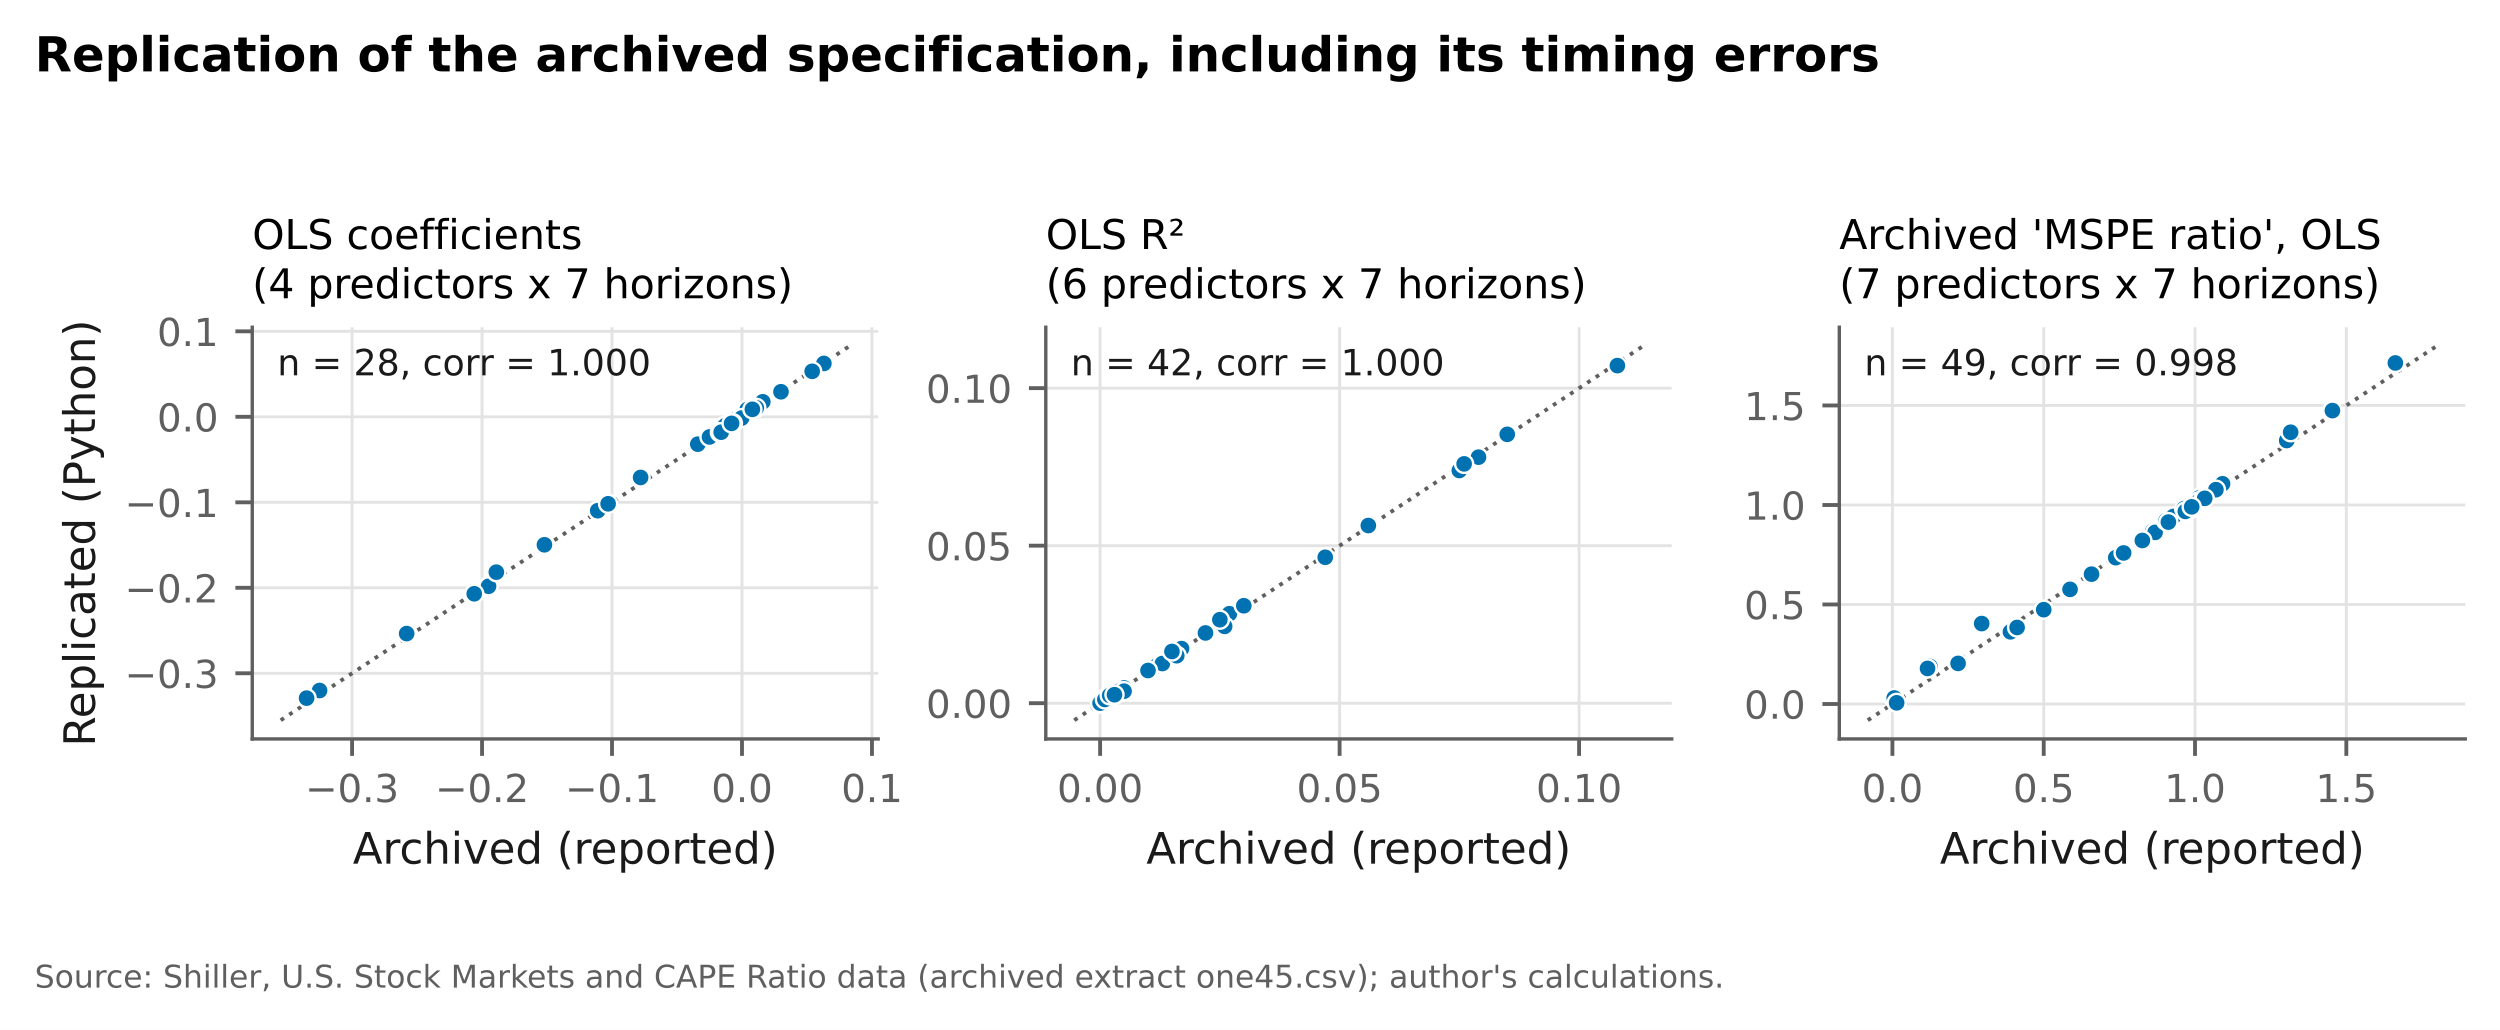
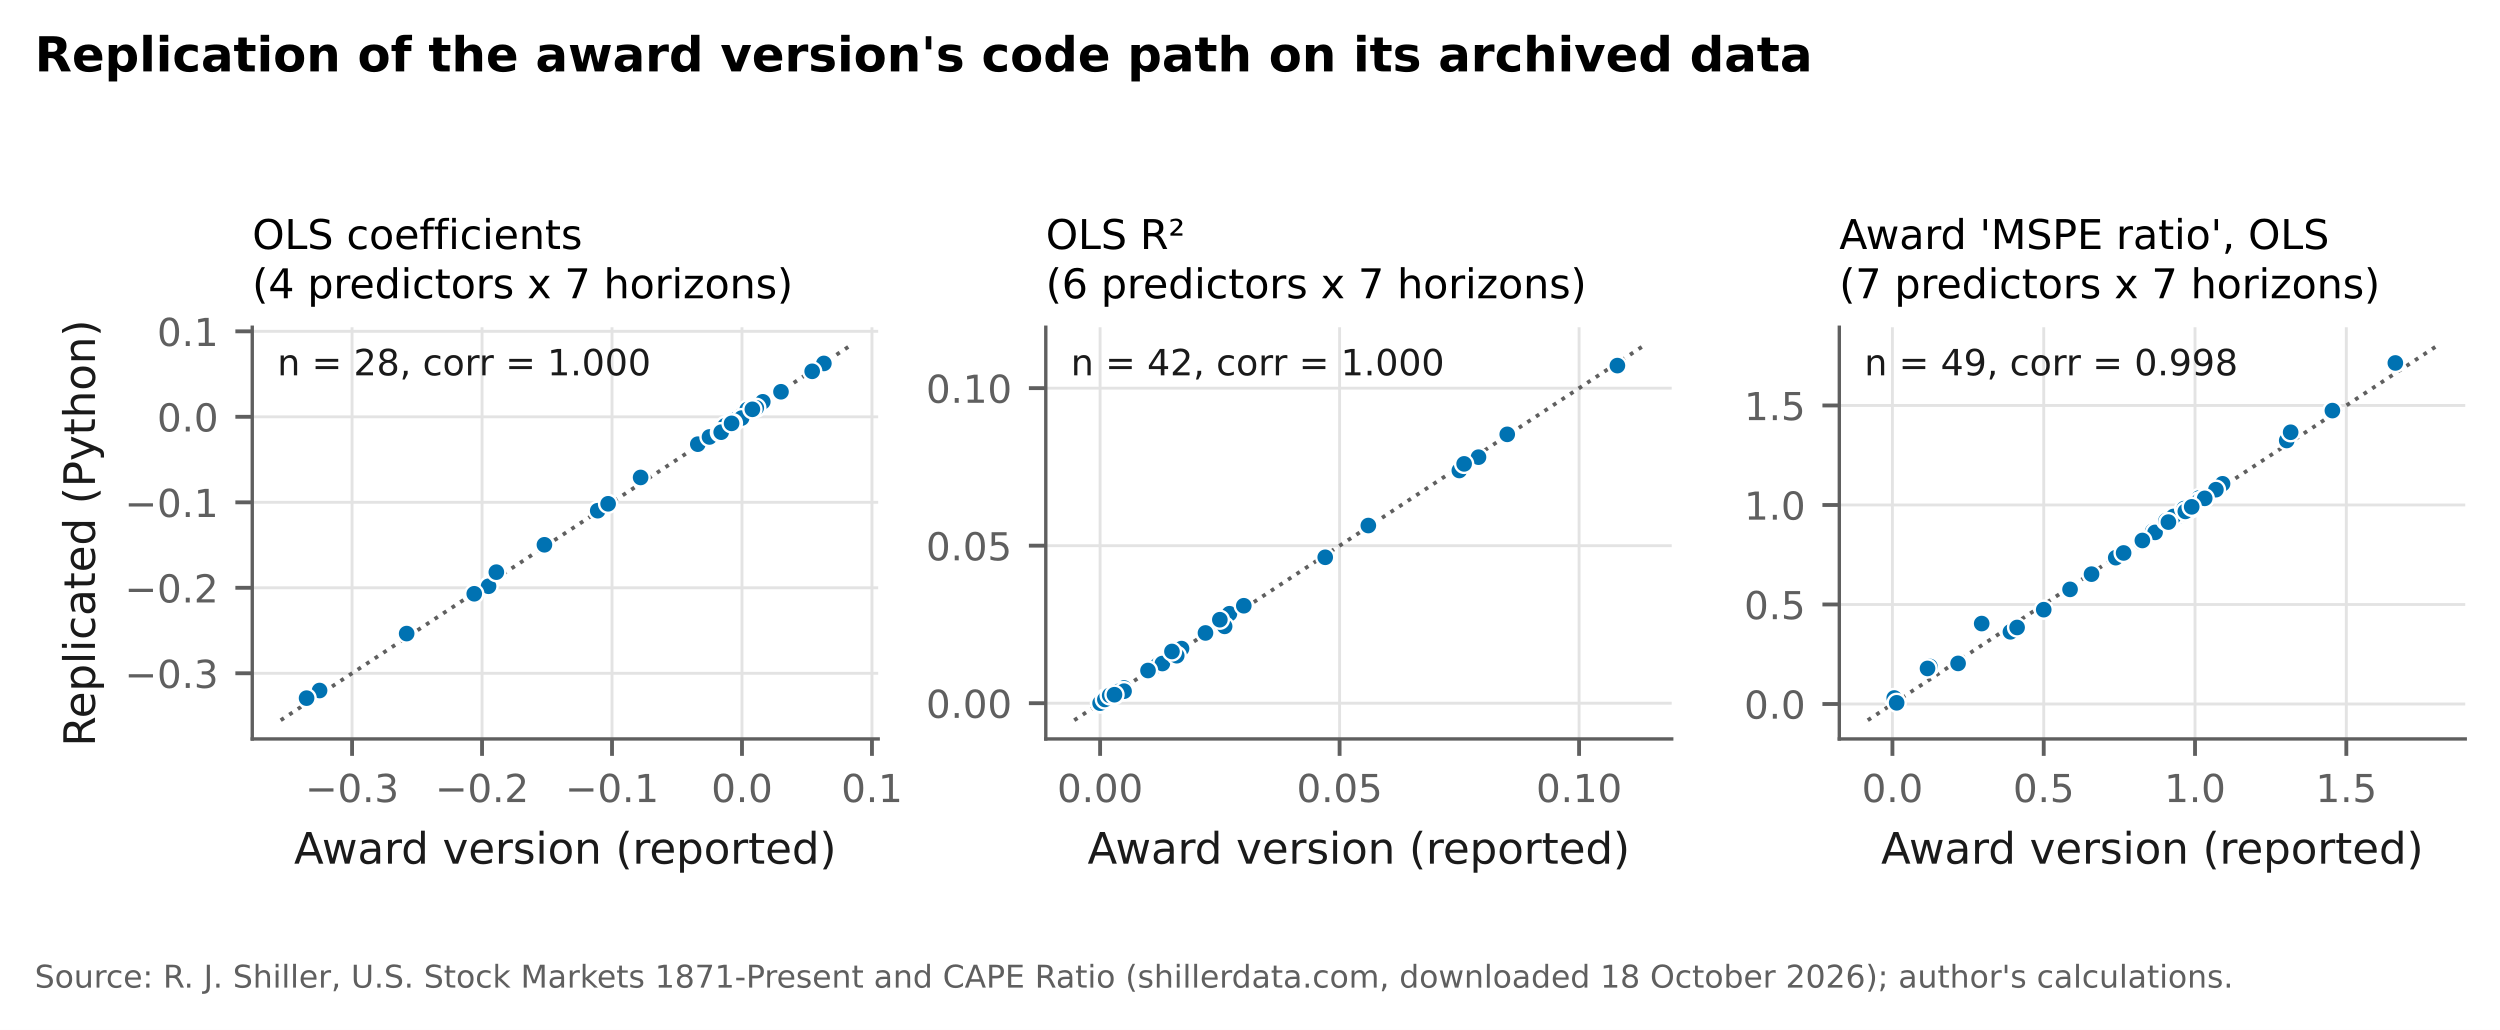
<svg xmlns="http://www.w3.org/2000/svg" xmlns:xlink="http://www.w3.org/1999/xlink" width="517.896pt" height="213.357pt" viewBox="0 0 517.896 213.357" version="1.1">
  <defs>
    <style type="text/css">*{stroke-linejoin: round; stroke-linecap: butt}</style>
  </defs>
  <g id="figure_1">
    <g id="patch_1">
      <path d="M 0 213.357  L 517.896 213.357  L 517.896 0  L 0 0  z " style="fill: #ffffff" />
    </g>
    <g id="axes_1">
      <g id="patch_2">
        <path d="M 52.258 153.078  L 181.924 153.078  L 181.924 67.789  L 52.258 67.789  z " style="fill: #ffffff" />
      </g>
      <g id="matplotlib.axis_1">
        <g id="xtick_1">
          <g id="line2d_1">
            <path d="M 72.934 153.078  L 72.934 67.789  " clip-path="url(#pce6f2f09d0)" style="fill: none; stroke: #e3e3e3; stroke-width: 0.6; stroke-linecap: square" />
          </g>
          <g id="line2d_2">
            <defs>
              <path id="m16f3907c22" d="M 0 0  L 0 3.5  " style="stroke: #5f5f5f; stroke-width: 0.8" />
            </defs>
            <g>
              <use xlink:href="#m16f3907c22" x="72.934" y="153.078" style="fill: #5f5f5f; stroke: #5f5f5f; stroke-width: 0.8" />
            </g>
          </g>
          <g id="text_1">
            <text style="font-size: 8px; font-family: 'DejaVu Sans'; text-anchor: middle; fill: #5f5f5f" x="72.934" y="166.156" transform="rotate(-0 72.9339 166.156)">−0.3</text>
          </g>
        </g>
        <g id="xtick_2">
          <g id="line2d_3">
            <path d="M 99.859 153.078  L 99.859 67.789  " clip-path="url(#pce6f2f09d0)" style="fill: none; stroke: #e3e3e3; stroke-width: 0.6; stroke-linecap: square" />
          </g>
          <g id="line2d_4">
            <g>
              <use xlink:href="#m16f3907c22" x="99.859" y="153.078" style="fill: #5f5f5f; stroke: #5f5f5f; stroke-width: 0.8" />
            </g>
          </g>
          <g id="text_2">
            <text style="font-size: 8px; font-family: 'DejaVu Sans'; text-anchor: middle; fill: #5f5f5f" x="99.859" y="166.156" transform="rotate(-0 99.85902 166.156)">−0.2</text>
          </g>
        </g>
        <g id="xtick_3">
          <g id="line2d_5">
            <path d="M 126.784 153.078  L 126.784 67.789  " clip-path="url(#pce6f2f09d0)" style="fill: none; stroke: #e3e3e3; stroke-width: 0.6; stroke-linecap: square" />
          </g>
          <g id="line2d_6">
            <g>
              <use xlink:href="#m16f3907c22" x="126.784" y="153.078" style="fill: #5f5f5f; stroke: #5f5f5f; stroke-width: 0.8" />
            </g>
          </g>
          <g id="text_3">
            <text style="font-size: 8px; font-family: 'DejaVu Sans'; text-anchor: middle; fill: #5f5f5f" x="126.784" y="166.156" transform="rotate(-0 126.7841 166.156)">−0.1</text>
          </g>
        </g>
        <g id="xtick_4">
          <g id="line2d_7">
            <path d="M 153.709 153.078  L 153.709 67.789  " clip-path="url(#pce6f2f09d0)" style="fill: none; stroke: #e3e3e3; stroke-width: 0.6; stroke-linecap: square" />
          </g>
          <g id="line2d_8">
            <g>
              <use xlink:href="#m16f3907c22" x="153.709" y="153.078" style="fill: #5f5f5f; stroke: #5f5f5f; stroke-width: 0.8" />
            </g>
          </g>
          <g id="text_4">
            <text style="font-size: 8px; font-family: 'DejaVu Sans'; text-anchor: middle; fill: #5f5f5f" x="153.709" y="166.156" transform="rotate(-0 153.7092 166.156)">0.0</text>
          </g>
        </g>
        <g id="xtick_5">
          <g id="line2d_9">
            <path d="M 180.634 153.078  L 180.634 67.789  " clip-path="url(#pce6f2f09d0)" style="fill: none; stroke: #e3e3e3; stroke-width: 0.6; stroke-linecap: square" />
          </g>
          <g id="line2d_10">
            <g>
              <use xlink:href="#m16f3907c22" x="180.634" y="153.078" style="fill: #5f5f5f; stroke: #5f5f5f; stroke-width: 0.8" />
            </g>
          </g>
          <g id="text_5">
            <text style="font-size: 8px; font-family: 'DejaVu Sans'; text-anchor: middle; fill: #5f5f5f" x="180.634" y="166.156" transform="rotate(-0 180.6344 166.156)">0.1</text>
          </g>
        </g>
        <g id="text_6">
-           <text style="font-size: 9px; font-family: 'DejaVu Sans'; text-anchor: middle; fill: #1a1a1a" x="117.091" y="178.916" transform="rotate(-0 117.0911 178.9165)">Archived (reported)</text>
+           <text style="font-size: 9px; font-family: 'DejaVu Sans'; text-anchor: middle; fill: #1a1a1a" x="117.091" y="178.916" transform="rotate(-0 117.0911 178.9165)">Award version (reported)</text>
        </g>
      </g>
      <g id="matplotlib.axis_2">
        <g id="ytick_1">
          <g id="line2d_11">
            <path d="M 52.258 139.478  L 181.924 139.478  " clip-path="url(#pce6f2f09d0)" style="fill: none; stroke: #e3e3e3; stroke-width: 0.6; stroke-linecap: square" />
          </g>
          <g id="line2d_12">
            <defs>
              <path id="m67953c9708" d="M 0 0  L -3.5 0  " style="stroke: #5f5f5f; stroke-width: 0.8" />
            </defs>
            <g>
              <use xlink:href="#m67953c9708" x="52.258" y="139.478" style="fill: #5f5f5f; stroke: #5f5f5f; stroke-width: 0.8" />
            </g>
          </g>
          <g id="text_7">
            <text style="font-size: 8px; font-family: 'DejaVu Sans'; text-anchor: end; fill: #5f5f5f" x="45.258" y="142.517" transform="rotate(-0 45.25811 142.5172)">−0.3</text>
          </g>
        </g>
        <g id="ytick_2">
          <g id="line2d_13">
            <path d="M 52.258 121.768  L 181.924 121.768  " clip-path="url(#pce6f2f09d0)" style="fill: none; stroke: #e3e3e3; stroke-width: 0.6; stroke-linecap: square" />
          </g>
          <g id="line2d_14">
            <g>
              <use xlink:href="#m67953c9708" x="52.258" y="121.768" style="fill: #5f5f5f; stroke: #5f5f5f; stroke-width: 0.8" />
            </g>
          </g>
          <g id="text_8">
            <text style="font-size: 8px; font-family: 'DejaVu Sans'; text-anchor: end; fill: #5f5f5f" x="45.258" y="124.807" transform="rotate(-0 45.25811 124.807)">−0.2</text>
          </g>
        </g>
        <g id="ytick_3">
          <g id="line2d_15">
            <path d="M 52.258 104.058  L 181.924 104.058  " clip-path="url(#pce6f2f09d0)" style="fill: none; stroke: #e3e3e3; stroke-width: 0.6; stroke-linecap: square" />
          </g>
          <g id="line2d_16">
            <g>
              <use xlink:href="#m67953c9708" x="52.258" y="104.058" style="fill: #5f5f5f; stroke: #5f5f5f; stroke-width: 0.8" />
            </g>
          </g>
          <g id="text_9">
            <text style="font-size: 8px; font-family: 'DejaVu Sans'; text-anchor: end; fill: #5f5f5f" x="45.258" y="107.097" transform="rotate(-0 45.25811 107.0967)">−0.1</text>
          </g>
        </g>
        <g id="ytick_4">
          <g id="line2d_17">
            <path d="M 52.258 86.347  L 181.924 86.347  " clip-path="url(#pce6f2f09d0)" style="fill: none; stroke: #e3e3e3; stroke-width: 0.6; stroke-linecap: square" />
          </g>
          <g id="line2d_18">
            <g>
              <use xlink:href="#m67953c9708" x="52.258" y="86.347" style="fill: #5f5f5f; stroke: #5f5f5f; stroke-width: 0.8" />
            </g>
          </g>
          <g id="text_10">
            <text style="font-size: 8px; font-family: 'DejaVu Sans'; text-anchor: end; fill: #5f5f5f" x="45.258" y="89.386" transform="rotate(-0 45.25811 89.38647)">0.0</text>
          </g>
        </g>
        <g id="ytick_5">
          <g id="line2d_19">
            <path d="M 52.258 68.637  L 181.924 68.637  " clip-path="url(#pce6f2f09d0)" style="fill: none; stroke: #e3e3e3; stroke-width: 0.6; stroke-linecap: square" />
          </g>
          <g id="line2d_20">
            <g>
              <use xlink:href="#m67953c9708" x="52.258" y="68.637" style="fill: #5f5f5f; stroke: #5f5f5f; stroke-width: 0.8" />
            </g>
          </g>
          <g id="text_11">
            <text style="font-size: 8px; font-family: 'DejaVu Sans'; text-anchor: end; fill: #5f5f5f" x="45.258" y="71.676" transform="rotate(-0 45.25811 71.67621)">0.1</text>
          </g>
        </g>
        <g id="text_12">
          <text style="font-size: 9px; font-family: 'DejaVu Sans'; text-anchor: middle; fill: #1a1a1a" x="19.67" y="110.433" transform="rotate(-90 19.66975 110.4334)">Replicated (Python)</text>
        </g>
      </g>
      <g id="line2d_21">
        <path d="M 58.152 149.201  L 176.03 71.666  " clip-path="url(#pce6f2f09d0)" style="fill: none; stroke-dasharray: 0.8,1.32; stroke-dashoffset: 0; stroke: #5f5f5f; stroke-width: 0.8" />
      </g>
      <g id="patch_3">
        <path d="M 52.258 153.078  L 52.258 67.789  " style="fill: none; stroke: #5f5f5f; stroke-width: 0.7; stroke-linejoin: miter; stroke-linecap: square" />
      </g>
      <g id="patch_4">
        <path d="M 52.258 153.078  L 181.924 153.078  " style="fill: none; stroke: #5f5f5f; stroke-width: 0.7; stroke-linejoin: miter; stroke-linecap: square" />
      </g>
      <g id="PathCollection_1">
        <defs>
          <path id="mcf0f74b75c" d="M 0 1.871  C 0.496 1.871 0.972 1.674 1.323 1.323  C 1.674 0.972 1.871 0.496 1.871 0  C 1.871 -0.496 1.674 -0.972 1.323 -1.323  C 0.972 -1.674 0.496 -1.871 0 -1.871  C -0.496 -1.871 -0.972 -1.674 -1.323 -1.323  C -1.674 -0.972 -1.871 -0.496 -1.871 0  C -1.871 0.496 -1.674 0.972 -1.323 1.323  C -0.972 1.674 -0.496 1.871 0 1.871  z " style="stroke: #ffffff; stroke-width: 0.5" />
        </defs>
        <g clip-path="url(#pce6f2f09d0)">
          <use xlink:href="#mcf0f74b75c" x="152.363" y="86.98" style="fill: #0072b2; stroke: #ffffff; stroke-width: 0.5" />
          <use xlink:href="#mcf0f74b75c" x="144.555" y="92.015" style="fill: #0072b2; stroke: #ffffff; stroke-width: 0.5" />
          <use xlink:href="#mcf0f74b75c" x="146.978" y="90.519" style="fill: #0072b2; stroke: #ffffff; stroke-width: 0.5" />
          <use xlink:href="#mcf0f74b75c" x="150.747" y="88.002" style="fill: #0072b2; stroke: #ffffff; stroke-width: 0.5" />
          <use xlink:href="#mcf0f74b75c" x="153.978" y="85.665" style="fill: #0072b2; stroke: #ffffff; stroke-width: 0.5" />
          <use xlink:href="#mcf0f74b75c" x="150.209" y="88.198" style="fill: #0072b2; stroke: #ffffff; stroke-width: 0.5" />
          <use xlink:href="#mcf0f74b75c" x="158.017" y="83.237" style="fill: #0072b2; stroke: #ffffff; stroke-width: 0.5" />
          <use xlink:href="#mcf0f74b75c" x="123.822" y="105.794" style="fill: #0072b2; stroke: #ffffff; stroke-width: 0.5" />
          <use xlink:href="#mcf0f74b75c" x="112.783" y="112.857" style="fill: #0072b2; stroke: #ffffff; stroke-width: 0.5" />
          <use xlink:href="#mcf0f74b75c" x="125.976" y="104.364" style="fill: #0072b2; stroke: #ffffff; stroke-width: 0.5" />
          <use xlink:href="#mcf0f74b75c" x="154.786" y="84.851" style="fill: #0072b2; stroke: #ffffff; stroke-width: 0.5" />
          <use xlink:href="#mcf0f74b75c" x="156.671" y="84.48" style="fill: #0072b2; stroke: #ffffff; stroke-width: 0.5" />
          <use xlink:href="#mcf0f74b75c" x="149.132" y="89.589" style="fill: #0072b2; stroke: #ffffff; stroke-width: 0.5" />
          <use xlink:href="#mcf0f74b75c" x="149.401" y="89.53" style="fill: #0072b2; stroke: #ffffff; stroke-width: 0.5" />
          <use xlink:href="#mcf0f74b75c" x="170.672" y="75.288" style="fill: #0072b2; stroke: #ffffff; stroke-width: 0.5" />
          <use xlink:href="#mcf0f74b75c" x="168.249" y="76.922" style="fill: #0072b2; stroke: #ffffff; stroke-width: 0.5" />
          <use xlink:href="#mcf0f74b75c" x="161.787" y="81.157" style="fill: #0072b2; stroke: #ffffff; stroke-width: 0.5" />
          <use xlink:href="#mcf0f74b75c" x="153.628" y="86.612" style="fill: #0072b2; stroke: #ffffff; stroke-width: 0.5" />
          <use xlink:href="#mcf0f74b75c" x="151.824" y="87.68" style="fill: #0072b2; stroke: #ffffff; stroke-width: 0.5" />
          <use xlink:href="#mcf0f74b75c" x="155.863" y="84.795" style="fill: #0072b2; stroke: #ffffff; stroke-width: 0.5" />
          <use xlink:href="#mcf0f74b75c" x="151.555" y="87.704" style="fill: #0072b2; stroke: #ffffff; stroke-width: 0.5" />
          <use xlink:href="#mcf0f74b75c" x="101.205" y="121.449" style="fill: #0072b2; stroke: #ffffff; stroke-width: 0.5" />
          <use xlink:href="#mcf0f74b75c" x="98.244" y="123.005" style="fill: #0072b2; stroke: #ffffff; stroke-width: 0.5" />
          <use xlink:href="#mcf0f74b75c" x="84.242" y="131.252" style="fill: #0072b2; stroke: #ffffff; stroke-width: 0.5" />
          <use xlink:href="#mcf0f74b75c" x="66.203" y="143.046" style="fill: #0072b2; stroke: #ffffff; stroke-width: 0.5" />
          <use xlink:href="#mcf0f74b75c" x="63.51" y="144.625" style="fill: #0072b2; stroke: #ffffff; stroke-width: 0.5" />
          <use xlink:href="#mcf0f74b75c" x="102.821" y="118.527" style="fill: #0072b2; stroke: #ffffff; stroke-width: 0.5" />
          <use xlink:href="#mcf0f74b75c" x="132.708" y="98.908" style="fill: #0072b2; stroke: #ffffff; stroke-width: 0.5" />
        </g>
      </g>
      <g id="text_13">
        <text style="font-size: 7.5px; font-family: 'DejaVu Sans'; text-anchor: start; fill: #1a1a1a" x="57.445" y="77.752" transform="rotate(-0 57.44475 77.75152)">n = 28, corr = 1.000</text>
      </g>
      <g id="text_14">
        <text style="font-size: 8.5px; font-family: 'DejaVu Sans'" transform="translate(52.25811 51.5865)">OLS coefficients</text>
        <text style="font-size: 8.5px; font-family: 'DejaVu Sans'" transform="translate(52.25811 61.78883)">(4 predictors x 7 horizons)</text>
      </g>
    </g>
    <g id="axes_2">
      <g id="patch_5">
        <path d="M 216.644 153.078  L 346.31 153.078  L 346.31 67.789  L 216.644 67.789  z " style="fill: #ffffff" />
      </g>
      <g id="matplotlib.axis_3">
        <g id="xtick_6">
          <g id="line2d_22">
            <path d="M 227.896 153.078  L 227.896 67.789  " clip-path="url(#p7e600489c0)" style="fill: none; stroke: #e3e3e3; stroke-width: 0.6; stroke-linecap: square" />
          </g>
          <g id="line2d_23">
            <g>
              <use xlink:href="#m16f3907c22" x="227.896" y="153.078" style="fill: #5f5f5f; stroke: #5f5f5f; stroke-width: 0.8" />
            </g>
          </g>
          <g id="text_15">
            <text style="font-size: 8px; font-family: 'DejaVu Sans'; text-anchor: middle; fill: #5f5f5f" x="227.896" y="166.156" transform="rotate(-0 227.8961 166.156)">0.00</text>
          </g>
        </g>
        <g id="xtick_7">
          <g id="line2d_24">
            <path d="M 277.508 153.078  L 277.508 67.789  " clip-path="url(#p7e600489c0)" style="fill: none; stroke: #e3e3e3; stroke-width: 0.6; stroke-linecap: square" />
          </g>
          <g id="line2d_25">
            <g>
              <use xlink:href="#m16f3907c22" x="277.508" y="153.078" style="fill: #5f5f5f; stroke: #5f5f5f; stroke-width: 0.8" />
            </g>
          </g>
          <g id="text_16">
            <text style="font-size: 8px; font-family: 'DejaVu Sans'; text-anchor: middle; fill: #5f5f5f" x="277.508" y="166.156" transform="rotate(-0 277.5081 166.156)">0.05</text>
          </g>
        </g>
        <g id="xtick_8">
          <g id="line2d_26">
            <path d="M 327.12 153.078  L 327.12 67.789  " clip-path="url(#p7e600489c0)" style="fill: none; stroke: #e3e3e3; stroke-width: 0.6; stroke-linecap: square" />
          </g>
          <g id="line2d_27">
            <g>
              <use xlink:href="#m16f3907c22" x="327.12" y="153.078" style="fill: #5f5f5f; stroke: #5f5f5f; stroke-width: 0.8" />
            </g>
          </g>
          <g id="text_17">
            <text style="font-size: 8px; font-family: 'DejaVu Sans'; text-anchor: middle; fill: #5f5f5f" x="327.12" y="166.156" transform="rotate(-0 327.1201 166.156)">0.10</text>
          </g>
        </g>
        <g id="text_18">
-           <text style="font-size: 9px; font-family: 'DejaVu Sans'; text-anchor: middle; fill: #1a1a1a" x="281.477" y="178.916" transform="rotate(-0 281.4771 178.9165)">Archived (reported)</text>
+           <text style="font-size: 9px; font-family: 'DejaVu Sans'; text-anchor: middle; fill: #1a1a1a" x="281.477" y="178.916" transform="rotate(-0 281.4771 178.9165)">Award version (reported)</text>
        </g>
      </g>
      <g id="matplotlib.axis_4">
        <g id="ytick_6">
          <g id="line2d_28">
            <path d="M 216.644 145.677  L 346.31 145.677  " clip-path="url(#p7e600489c0)" style="fill: none; stroke: #e3e3e3; stroke-width: 0.6; stroke-linecap: square" />
          </g>
          <g id="line2d_29">
            <g>
              <use xlink:href="#m67953c9708" x="216.644" y="145.677" style="fill: #5f5f5f; stroke: #5f5f5f; stroke-width: 0.8" />
            </g>
          </g>
          <g id="text_19">
            <text style="font-size: 8px; font-family: 'DejaVu Sans'; text-anchor: end; fill: #5f5f5f" x="209.644" y="148.716" transform="rotate(-0 209.6441 148.7158)">0.00</text>
          </g>
        </g>
        <g id="ytick_7">
          <g id="line2d_30">
            <path d="M 216.644 113.044  L 346.31 113.044  " clip-path="url(#p7e600489c0)" style="fill: none; stroke: #e3e3e3; stroke-width: 0.6; stroke-linecap: square" />
          </g>
          <g id="line2d_31">
            <g>
              <use xlink:href="#m67953c9708" x="216.644" y="113.044" style="fill: #5f5f5f; stroke: #5f5f5f; stroke-width: 0.8" />
            </g>
          </g>
          <g id="text_20">
            <text style="font-size: 8px; font-family: 'DejaVu Sans'; text-anchor: end; fill: #5f5f5f" x="209.644" y="116.083" transform="rotate(-0 209.6441 116.083)">0.05</text>
          </g>
        </g>
        <g id="ytick_8">
          <g id="line2d_32">
            <path d="M 216.644 80.411  L 346.31 80.411  " clip-path="url(#p7e600489c0)" style="fill: none; stroke: #e3e3e3; stroke-width: 0.6; stroke-linecap: square" />
          </g>
          <g id="line2d_33">
            <g>
              <use xlink:href="#m67953c9708" x="216.644" y="80.411" style="fill: #5f5f5f; stroke: #5f5f5f; stroke-width: 0.8" />
            </g>
          </g>
          <g id="text_21">
            <text style="font-size: 8px; font-family: 'DejaVu Sans'; text-anchor: end; fill: #5f5f5f" x="209.644" y="83.45" transform="rotate(-0 209.6441 83.45025)">0.10</text>
          </g>
        </g>
      </g>
      <g id="line2d_34">
        <path d="M 222.538 149.201  L 340.416 71.666  " clip-path="url(#p7e600489c0)" style="fill: none; stroke-dasharray: 0.8,1.32; stroke-dashoffset: 0; stroke: #5f5f5f; stroke-width: 0.8" />
      </g>
      <g id="patch_6">
        <path d="M 216.644 153.078  L 216.644 67.789  " style="fill: none; stroke: #5f5f5f; stroke-width: 0.7; stroke-linejoin: miter; stroke-linecap: square" />
      </g>
      <g id="patch_7">
        <path d="M 216.644 153.078  L 346.31 153.078  " style="fill: none; stroke: #5f5f5f; stroke-width: 0.7; stroke-linejoin: miter; stroke-linecap: square" />
      </g>
      <g id="PathCollection_2">
        <g clip-path="url(#p7e600489c0)">
          <use xlink:href="#mcf0f74b75c" x="227.995" y="145.637" style="fill: #0072b2; stroke: #ffffff; stroke-width: 0.5" />
          <use xlink:href="#mcf0f74b75c" x="232.857" y="142.515" style="fill: #0072b2; stroke: #ffffff; stroke-width: 0.5" />
          <use xlink:href="#mcf0f74b75c" x="230.873" y="143.965" style="fill: #0072b2; stroke: #ffffff; stroke-width: 0.5" />
          <use xlink:href="#mcf0f74b75c" x="228.888" y="145.408" style="fill: #0072b2; stroke: #ffffff; stroke-width: 0.5" />
          <use xlink:href="#mcf0f74b75c" x="227.906" y="145.631" style="fill: #0072b2; stroke: #ffffff; stroke-width: 0.5" />
          <use xlink:href="#mcf0f74b75c" x="228.888" y="145.333" style="fill: #0072b2; stroke: #ffffff; stroke-width: 0.5" />
          <use xlink:href="#mcf0f74b75c" x="228.888" y="144.677" style="fill: #0072b2; stroke: #ffffff; stroke-width: 0.5" />
          <use xlink:href="#mcf0f74b75c" x="239.803" y="137.84" style="fill: #0072b2; stroke: #ffffff; stroke-width: 0.5" />
          <use xlink:href="#mcf0f74b75c" x="249.725" y="131.121" style="fill: #0072b2; stroke: #ffffff; stroke-width: 0.5" />
          <use xlink:href="#mcf0f74b75c" x="237.818" y="138.96" style="fill: #0072b2; stroke: #ffffff; stroke-width: 0.5" />
          <use xlink:href="#mcf0f74b75c" x="227.906" y="145.63" style="fill: #0072b2; stroke: #ffffff; stroke-width: 0.5" />
          <use xlink:href="#mcf0f74b75c" x="227.995" y="145.605" style="fill: #0072b2; stroke: #ffffff; stroke-width: 0.5" />
          <use xlink:href="#mcf0f74b75c" x="228.194" y="145.454" style="fill: #0072b2; stroke: #ffffff; stroke-width: 0.5" />
          <use xlink:href="#mcf0f74b75c" x="228.194" y="145.456" style="fill: #0072b2; stroke: #ffffff; stroke-width: 0.5" />
          <use xlink:href="#mcf0f74b75c" x="244.764" y="134.361" style="fill: #0072b2; stroke: #ffffff; stroke-width: 0.5" />
          <use xlink:href="#mcf0f74b75c" x="240.795" y="137.455" style="fill: #0072b2; stroke: #ffffff; stroke-width: 0.5" />
          <use xlink:href="#mcf0f74b75c" x="231.865" y="143.183" style="fill: #0072b2; stroke: #ffffff; stroke-width: 0.5" />
          <use xlink:href="#mcf0f74b75c" x="227.896" y="145.67" style="fill: #0072b2; stroke: #ffffff; stroke-width: 0.5" />
          <use xlink:href="#mcf0f74b75c" x="228.095" y="145.512" style="fill: #0072b2; stroke: #ffffff; stroke-width: 0.5" />
          <use xlink:href="#mcf0f74b75c" x="228.194" y="145.447" style="fill: #0072b2; stroke: #ffffff; stroke-width: 0.5" />
          <use xlink:href="#mcf0f74b75c" x="228.194" y="145.496" style="fill: #0072b2; stroke: #ffffff; stroke-width: 0.5" />
          <use xlink:href="#mcf0f74b75c" x="254.687" y="127.141" style="fill: #0072b2; stroke: #ffffff; stroke-width: 0.5" />
          <use xlink:href="#mcf0f74b75c" x="257.663" y="125.485" style="fill: #0072b2; stroke: #ffffff; stroke-width: 0.5" />
          <use xlink:href="#mcf0f74b75c" x="274.531" y="115.446" style="fill: #0072b2; stroke: #ffffff; stroke-width: 0.5" />
          <use xlink:href="#mcf0f74b75c" x="302.314" y="97.467" style="fill: #0072b2; stroke: #ffffff; stroke-width: 0.5" />
          <use xlink:href="#mcf0f74b75c" x="306.283" y="94.706" style="fill: #0072b2; stroke: #ffffff; stroke-width: 0.5" />
          <use xlink:href="#mcf0f74b75c" x="253.694" y="129.757" style="fill: #0072b2; stroke: #ffffff; stroke-width: 0.5" />
          <use xlink:href="#mcf0f74b75c" x="232.857" y="143.184" style="fill: #0072b2; stroke: #ffffff; stroke-width: 0.5" />
          <use xlink:href="#mcf0f74b75c" x="335.058" y="75.737" style="fill: #0072b2; stroke: #ffffff; stroke-width: 0.5" />
          <use xlink:href="#mcf0f74b75c" x="229.881" y="144.49" style="fill: #0072b2; stroke: #ffffff; stroke-width: 0.5" />
          <use xlink:href="#mcf0f74b75c" x="227.995" y="145.499" style="fill: #0072b2; stroke: #ffffff; stroke-width: 0.5" />
          <use xlink:href="#mcf0f74b75c" x="227.896" y="145.666" style="fill: #0072b2; stroke: #ffffff; stroke-width: 0.5" />
          <use xlink:href="#mcf0f74b75c" x="228.888" y="144.898" style="fill: #0072b2; stroke: #ffffff; stroke-width: 0.5" />
          <use xlink:href="#mcf0f74b75c" x="229.881" y="144.051" style="fill: #0072b2; stroke: #ffffff; stroke-width: 0.5" />
          <use xlink:href="#mcf0f74b75c" x="230.873" y="143.917" style="fill: #0072b2; stroke: #ffffff; stroke-width: 0.5" />
          <use xlink:href="#mcf0f74b75c" x="312.237" y="89.98" style="fill: #0072b2; stroke: #ffffff; stroke-width: 0.5" />
          <use xlink:href="#mcf0f74b75c" x="303.306" y="96.095" style="fill: #0072b2; stroke: #ffffff; stroke-width: 0.5" />
          <use xlink:href="#mcf0f74b75c" x="283.462" y="108.87" style="fill: #0072b2; stroke: #ffffff; stroke-width: 0.5" />
          <use xlink:href="#mcf0f74b75c" x="243.772" y="135.837" style="fill: #0072b2; stroke: #ffffff; stroke-width: 0.5" />
          <use xlink:href="#mcf0f74b75c" x="242.78" y="134.958" style="fill: #0072b2; stroke: #ffffff; stroke-width: 0.5" />
          <use xlink:href="#mcf0f74b75c" x="252.702" y="128.375" style="fill: #0072b2; stroke: #ffffff; stroke-width: 0.5" />
          <use xlink:href="#mcf0f74b75c" x="237.818" y="138.903" style="fill: #0072b2; stroke: #ffffff; stroke-width: 0.5" />
        </g>
      </g>
      <g id="text_22">
        <text style="font-size: 7.5px; font-family: 'DejaVu Sans'; text-anchor: start; fill: #1a1a1a" x="221.831" y="77.752" transform="rotate(-0 221.8307 77.75152)">n = 42, corr = 1.000</text>
      </g>
      <g id="text_23">
        <text style="font-size: 8.5px; font-family: 'DejaVu Sans'" transform="translate(216.6441 51.5865)">OLS R²</text>
        <text style="font-size: 8.5px; font-family: 'DejaVu Sans'" transform="translate(216.6441 61.78883)">(6 predictors x 7 horizons)</text>
      </g>
    </g>
    <g id="axes_3">
      <g id="patch_8">
        <path d="M 381.03 153.078  L 510.696 153.078  L 510.696 67.789  L 381.03 67.789  z " style="fill: #ffffff" />
      </g>
      <g id="matplotlib.axis_5">
        <g id="xtick_9">
          <g id="line2d_35">
            <path d="M 392.031 153.078  L 392.031 67.789  " clip-path="url(#pd13c022dd1)" style="fill: none; stroke: #e3e3e3; stroke-width: 0.6; stroke-linecap: square" />
          </g>
          <g id="line2d_36">
            <g>
              <use xlink:href="#m16f3907c22" x="392.031" y="153.078" style="fill: #5f5f5f; stroke: #5f5f5f; stroke-width: 0.8" />
            </g>
          </g>
          <g id="text_24">
            <text style="font-size: 8px; font-family: 'DejaVu Sans'; text-anchor: middle; fill: #5f5f5f" x="392.031" y="166.156" transform="rotate(-0 392.0313 166.156)">0.0</text>
          </g>
        </g>
        <g id="xtick_10">
          <g id="line2d_37">
            <path d="M 423.374 153.078  L 423.374 67.789  " clip-path="url(#pd13c022dd1)" style="fill: none; stroke: #e3e3e3; stroke-width: 0.6; stroke-linecap: square" />
          </g>
          <g id="line2d_38">
            <g>
              <use xlink:href="#m16f3907c22" x="423.374" y="153.078" style="fill: #5f5f5f; stroke: #5f5f5f; stroke-width: 0.8" />
            </g>
          </g>
          <g id="text_25">
            <text style="font-size: 8px; font-family: 'DejaVu Sans'; text-anchor: middle; fill: #5f5f5f" x="423.374" y="166.156" transform="rotate(-0 423.3744 166.156)">0.5</text>
          </g>
        </g>
        <g id="xtick_11">
          <g id="line2d_39">
            <path d="M 454.718 153.078  L 454.718 67.789  " clip-path="url(#pd13c022dd1)" style="fill: none; stroke: #e3e3e3; stroke-width: 0.6; stroke-linecap: square" />
          </g>
          <g id="line2d_40">
            <g>
              <use xlink:href="#m16f3907c22" x="454.718" y="153.078" style="fill: #5f5f5f; stroke: #5f5f5f; stroke-width: 0.8" />
            </g>
          </g>
          <g id="text_26">
            <text style="font-size: 8px; font-family: 'DejaVu Sans'; text-anchor: middle; fill: #5f5f5f" x="454.718" y="166.156" transform="rotate(-0 454.7176 166.156)">1.0</text>
          </g>
        </g>
        <g id="xtick_12">
          <g id="line2d_41">
            <path d="M 486.061 153.078  L 486.061 67.789  " clip-path="url(#pd13c022dd1)" style="fill: none; stroke: #e3e3e3; stroke-width: 0.6; stroke-linecap: square" />
          </g>
          <g id="line2d_42">
            <g>
              <use xlink:href="#m16f3907c22" x="486.061" y="153.078" style="fill: #5f5f5f; stroke: #5f5f5f; stroke-width: 0.8" />
            </g>
          </g>
          <g id="text_27">
            <text style="font-size: 8px; font-family: 'DejaVu Sans'; text-anchor: middle; fill: #5f5f5f" x="486.061" y="166.156" transform="rotate(-0 486.0608 166.156)">1.5</text>
          </g>
        </g>
        <g id="text_28">
-           <text style="font-size: 9px; font-family: 'DejaVu Sans'; text-anchor: middle; fill: #1a1a1a" x="445.863" y="178.916" transform="rotate(-0 445.863 178.9165)">Archived (reported)</text>
+           <text style="font-size: 9px; font-family: 'DejaVu Sans'; text-anchor: middle; fill: #1a1a1a" x="445.863" y="178.916" transform="rotate(-0 445.863 178.9165)">Award version (reported)</text>
        </g>
      </g>
      <g id="matplotlib.axis_6">
        <g id="ytick_9">
          <g id="line2d_43">
            <path d="M 381.03 145.842  L 510.696 145.842  " clip-path="url(#pd13c022dd1)" style="fill: none; stroke: #e3e3e3; stroke-width: 0.6; stroke-linecap: square" />
          </g>
          <g id="line2d_44">
            <g>
              <use xlink:href="#m67953c9708" x="381.03" y="145.842" style="fill: #5f5f5f; stroke: #5f5f5f; stroke-width: 0.8" />
            </g>
          </g>
          <g id="text_29">
            <text style="font-size: 8px; font-family: 'DejaVu Sans'; text-anchor: end; fill: #5f5f5f" x="374.03" y="148.881" transform="rotate(-0 374.03 148.8808)">0.0</text>
          </g>
        </g>
        <g id="ytick_10">
          <g id="line2d_45">
            <path d="M 381.03 125.225  L 510.696 125.225  " clip-path="url(#pd13c022dd1)" style="fill: none; stroke: #e3e3e3; stroke-width: 0.6; stroke-linecap: square" />
          </g>
          <g id="line2d_46">
            <g>
              <use xlink:href="#m67953c9708" x="381.03" y="125.225" style="fill: #5f5f5f; stroke: #5f5f5f; stroke-width: 0.8" />
            </g>
          </g>
          <g id="text_30">
            <text style="font-size: 8px; font-family: 'DejaVu Sans'; text-anchor: end; fill: #5f5f5f" x="374.03" y="128.264" transform="rotate(-0 374.03 128.2645)">0.5</text>
          </g>
        </g>
        <g id="ytick_11">
          <g id="line2d_47">
            <path d="M 381.03 104.609  L 510.696 104.609  " clip-path="url(#pd13c022dd1)" style="fill: none; stroke: #e3e3e3; stroke-width: 0.6; stroke-linecap: square" />
          </g>
          <g id="line2d_48">
            <g>
              <use xlink:href="#m67953c9708" x="381.03" y="104.609" style="fill: #5f5f5f; stroke: #5f5f5f; stroke-width: 0.8" />
            </g>
          </g>
          <g id="text_31">
            <text style="font-size: 8px; font-family: 'DejaVu Sans'; text-anchor: end; fill: #5f5f5f" x="374.03" y="107.648" transform="rotate(-0 374.03 107.6482)">1.0</text>
          </g>
        </g>
        <g id="ytick_12">
          <g id="line2d_49">
            <path d="M 381.03 83.993  L 510.696 83.993  " clip-path="url(#pd13c022dd1)" style="fill: none; stroke: #e3e3e3; stroke-width: 0.6; stroke-linecap: square" />
          </g>
          <g id="line2d_50">
            <g>
              <use xlink:href="#m67953c9708" x="381.03" y="83.993" style="fill: #5f5f5f; stroke: #5f5f5f; stroke-width: 0.8" />
            </g>
          </g>
          <g id="text_32">
            <text style="font-size: 8px; font-family: 'DejaVu Sans'; text-anchor: end; fill: #5f5f5f" x="374.03" y="87.032" transform="rotate(-0 374.03 87.03197)">1.5</text>
          </g>
        </g>
      </g>
      <g id="line2d_51">
        <path d="M 386.924 149.201  L 504.802 71.666  " clip-path="url(#pd13c022dd1)" style="fill: none; stroke-dasharray: 0.8,1.32; stroke-dashoffset: 0; stroke: #5f5f5f; stroke-width: 0.8" />
      </g>
      <g id="patch_9">
        <path d="M 381.03 153.078  L 381.03 67.789  " style="fill: none; stroke: #5f5f5f; stroke-width: 0.7; stroke-linejoin: miter; stroke-linecap: square" />
      </g>
      <g id="patch_10">
        <path d="M 381.03 153.078  L 510.696 153.078  " style="fill: none; stroke: #5f5f5f; stroke-width: 0.7; stroke-linejoin: miter; stroke-linecap: square" />
      </g>
      <g id="PathCollection_3">
        <g clip-path="url(#pd13c022dd1)">
          <use xlink:href="#mcf0f74b75c" x="449.515" y="107.784" style="fill: #0072b2; stroke: #ffffff; stroke-width: 0.5" />
          <use xlink:href="#mcf0f74b75c" x="433.279" y="118.94" style="fill: #0072b2; stroke: #ffffff; stroke-width: 0.5" />
          <use xlink:href="#mcf0f74b75c" x="438.294" y="115.529" style="fill: #0072b2; stroke: #ffffff; stroke-width: 0.5" />
          <use xlink:href="#mcf0f74b75c" x="445.942" y="110.063" style="fill: #0072b2; stroke: #ffffff; stroke-width: 0.5" />
          <use xlink:href="#mcf0f74b75c" x="448.512" y="107.705" style="fill: #0072b2; stroke: #ffffff; stroke-width: 0.5" />
          <use xlink:href="#mcf0f74b75c" x="454.843" y="103.872" style="fill: #0072b2; stroke: #ffffff; stroke-width: 0.5" />
          <use xlink:href="#mcf0f74b75c" x="460.422" y="100.222" style="fill: #0072b2; stroke: #ffffff; stroke-width: 0.5" />
          <use xlink:href="#mcf0f74b75c" x="392.282" y="144.646" style="fill: #0072b2; stroke: #ffffff; stroke-width: 0.5" />
          <use xlink:href="#mcf0f74b75c" x="392.407" y="144.593" style="fill: #0072b2; stroke: #ffffff; stroke-width: 0.5" />
          <use xlink:href="#mcf0f74b75c" x="399.804" y="138.063" style="fill: #0072b2; stroke: #ffffff; stroke-width: 0.5" />
          <use xlink:href="#mcf0f74b75c" x="410.524" y="129.177" style="fill: #0072b2; stroke: #ffffff; stroke-width: 0.5" />
          <use xlink:href="#mcf0f74b75c" x="399.303" y="138.473" style="fill: #0072b2; stroke: #ffffff; stroke-width: 0.5" />
          <use xlink:href="#mcf0f74b75c" x="405.634" y="137.433" style="fill: #0072b2; stroke: #ffffff; stroke-width: 0.5" />
          <use xlink:href="#mcf0f74b75c" x="455.533" y="103.172" style="fill: #0072b2; stroke: #ffffff; stroke-width: 0.5" />
          <use xlink:href="#mcf0f74b75c" x="453.589" y="105.398" style="fill: #0072b2; stroke: #ffffff; stroke-width: 0.5" />
          <use xlink:href="#mcf0f74b75c" x="453.213" y="105.668" style="fill: #0072b2; stroke: #ffffff; stroke-width: 0.5" />
          <use xlink:href="#mcf0f74b75c" x="453.213" y="105.641" style="fill: #0072b2; stroke: #ffffff; stroke-width: 0.5" />
          <use xlink:href="#mcf0f74b75c" x="455.094" y="104.262" style="fill: #0072b2; stroke: #ffffff; stroke-width: 0.5" />
          <use xlink:href="#mcf0f74b75c" x="454.592" y="104.737" style="fill: #0072b2; stroke: #ffffff; stroke-width: 0.5" />
          <use xlink:href="#mcf0f74b75c" x="454.279" y="104.926" style="fill: #0072b2; stroke: #ffffff; stroke-width: 0.5" />
          <use xlink:href="#mcf0f74b75c" x="453.965" y="105.16" style="fill: #0072b2; stroke: #ffffff; stroke-width: 0.5" />
          <use xlink:href="#mcf0f74b75c" x="443.936" y="112.102" style="fill: #0072b2; stroke: #ffffff; stroke-width: 0.5" />
          <use xlink:href="#mcf0f74b75c" x="443.559" y="112.327" style="fill: #0072b2; stroke: #ffffff; stroke-width: 0.5" />
          <use xlink:href="#mcf0f74b75c" x="446.443" y="110.29" style="fill: #0072b2; stroke: #ffffff; stroke-width: 0.5" />
          <use xlink:href="#mcf0f74b75c" x="459.043" y="101.443" style="fill: #0072b2; stroke: #ffffff; stroke-width: 0.5" />
          <use xlink:href="#mcf0f74b75c" x="451.709" y="106.768" style="fill: #0072b2; stroke: #ffffff; stroke-width: 0.5" />
          <use xlink:href="#mcf0f74b75c" x="454.341" y="105.161" style="fill: #0072b2; stroke: #ffffff; stroke-width: 0.5" />
          <use xlink:href="#mcf0f74b75c" x="452.398" y="106.33" style="fill: #0072b2; stroke: #ffffff; stroke-width: 0.5" />
          <use xlink:href="#mcf0f74b75c" x="392.909" y="145.596" style="fill: #0072b2; stroke: #ffffff; stroke-width: 0.5" />
          <use xlink:href="#mcf0f74b75c" x="428.828" y="122.093" style="fill: #0072b2; stroke: #ffffff; stroke-width: 0.5" />
          <use xlink:href="#mcf0f74b75c" x="448.7" y="107.872" style="fill: #0072b2; stroke: #ffffff; stroke-width: 0.5" />
          <use xlink:href="#mcf0f74b75c" x="450.267" y="106.986" style="fill: #0072b2; stroke: #ffffff; stroke-width: 0.5" />
          <use xlink:href="#mcf0f74b75c" x="452.461" y="105.357" style="fill: #0072b2; stroke: #ffffff; stroke-width: 0.5" />
          <use xlink:href="#mcf0f74b75c" x="473.712" y="91.253" style="fill: #0072b2; stroke: #ffffff; stroke-width: 0.5" />
          <use xlink:href="#mcf0f74b75c" x="449.201" y="108.155" style="fill: #0072b2; stroke: #ffffff; stroke-width: 0.5" />
          <use xlink:href="#mcf0f74b75c" x="416.479" y="130.887" style="fill: #0072b2; stroke: #ffffff; stroke-width: 0.5" />
          <use xlink:href="#mcf0f74b75c" x="417.858" y="129.988" style="fill: #0072b2; stroke: #ffffff; stroke-width: 0.5" />
          <use xlink:href="#mcf0f74b75c" x="423.374" y="126.299" style="fill: #0072b2; stroke: #ffffff; stroke-width: 0.5" />
          <use xlink:href="#mcf0f74b75c" x="439.924" y="114.549" style="fill: #0072b2; stroke: #ffffff; stroke-width: 0.5" />
          <use xlink:href="#mcf0f74b75c" x="474.526" y="89.544" style="fill: #0072b2; stroke: #ffffff; stroke-width: 0.5" />
          <use xlink:href="#mcf0f74b75c" x="496.216" y="75.19" style="fill: #0072b2; stroke: #ffffff; stroke-width: 0.5" />
          <use xlink:href="#mcf0f74b75c" x="483.177" y="85.058" style="fill: #0072b2; stroke: #ffffff; stroke-width: 0.5" />
          <use xlink:href="#mcf0f74b75c" x="443.81" y="111.967" style="fill: #0072b2; stroke: #ffffff; stroke-width: 0.5" />
          <use xlink:href="#mcf0f74b75c" x="452.712" y="105.944" style="fill: #0072b2; stroke: #ffffff; stroke-width: 0.5" />
          <use xlink:href="#mcf0f74b75c" x="455.533" y="103.949" style="fill: #0072b2; stroke: #ffffff; stroke-width: 0.5" />
          <use xlink:href="#mcf0f74b75c" x="455.47" y="103.884" style="fill: #0072b2; stroke: #ffffff; stroke-width: 0.5" />
          <use xlink:href="#mcf0f74b75c" x="456.473" y="103.481" style="fill: #0072b2; stroke: #ffffff; stroke-width: 0.5" />
          <use xlink:href="#mcf0f74b75c" x="456.724" y="103.238" style="fill: #0072b2; stroke: #ffffff; stroke-width: 0.5" />
          <use xlink:href="#mcf0f74b75c" x="454.028" y="104.997" style="fill: #0072b2; stroke: #ffffff; stroke-width: 0.5" />
        </g>
      </g>
      <g id="text_33">
        <text style="font-size: 7.5px; font-family: 'DejaVu Sans'; text-anchor: start; fill: #1a1a1a" x="386.217" y="77.752" transform="rotate(-0 386.2167 77.75152)">n = 49, corr = 0.998</text>
      </g>
      <g id="text_34">
-         <text style="font-size: 8.5px; font-family: 'DejaVu Sans'" transform="translate(381.03 51.5865)">Archived 'MSPE ratio', OLS</text>
+         <text style="font-size: 8.5px; font-family: 'DejaVu Sans'" transform="translate(381.03 51.5865)">Award 'MSPE ratio', OLS</text>
        <text style="font-size: 8.5px; font-family: 'DejaVu Sans'" transform="translate(381.03 61.78883)">(7 predictors x 7 horizons)</text>
      </g>
    </g>
    <g id="text_35">
-       <text style="font-weight: 700; font-size: 10px; font-family: 'DejaVu Sans'; text-anchor: start" x="7.2" y="14.798" transform="rotate(-0 7.2 14.79844)">Replication of the archived specification, including its timing errors</text>
+       <text style="font-weight: 700; font-size: 10px; font-family: 'DejaVu Sans'; text-anchor: start" x="7.2" y="14.798" transform="rotate(-0 7.2 14.79844)">Replication of the award version's code path on its archived data</text>
    </g>
    <g id="text_36">
-       <text style="font-size: 6.5px; font-family: 'DejaVu Sans'; text-anchor: start; fill: #5f5f5f" x="7.2" y="204.595" transform="rotate(-0 7.2 204.595)">Source: Shiller, U.S. Stock Markets and CAPE Ratio data (archived extract one45.csv); author's calculations.</text>
+       <text style="font-size: 6.5px; font-family: 'DejaVu Sans'; text-anchor: start; fill: #5f5f5f" x="7.2" y="204.595" transform="rotate(-0 7.2 204.595)">Source: R. J. Shiller, U.S. Stock Markets 1871-Present and CAPE Ratio (shillerdata.com, downloaded 18 October 2026); author's calculations.</text>
    </g>
  </g>
  <defs>
    <clipPath id="pce6f2f09d0">
      <rect x="52.258" y="67.789" width="129.666" height="85.289" />
    </clipPath>
    <clipPath id="p7e600489c0">
      <rect x="216.644" y="67.789" width="129.666" height="85.289" />
    </clipPath>
    <clipPath id="pd13c022dd1">
      <rect x="381.03" y="67.789" width="129.666" height="85.289" />
    </clipPath>
  </defs>
</svg>
